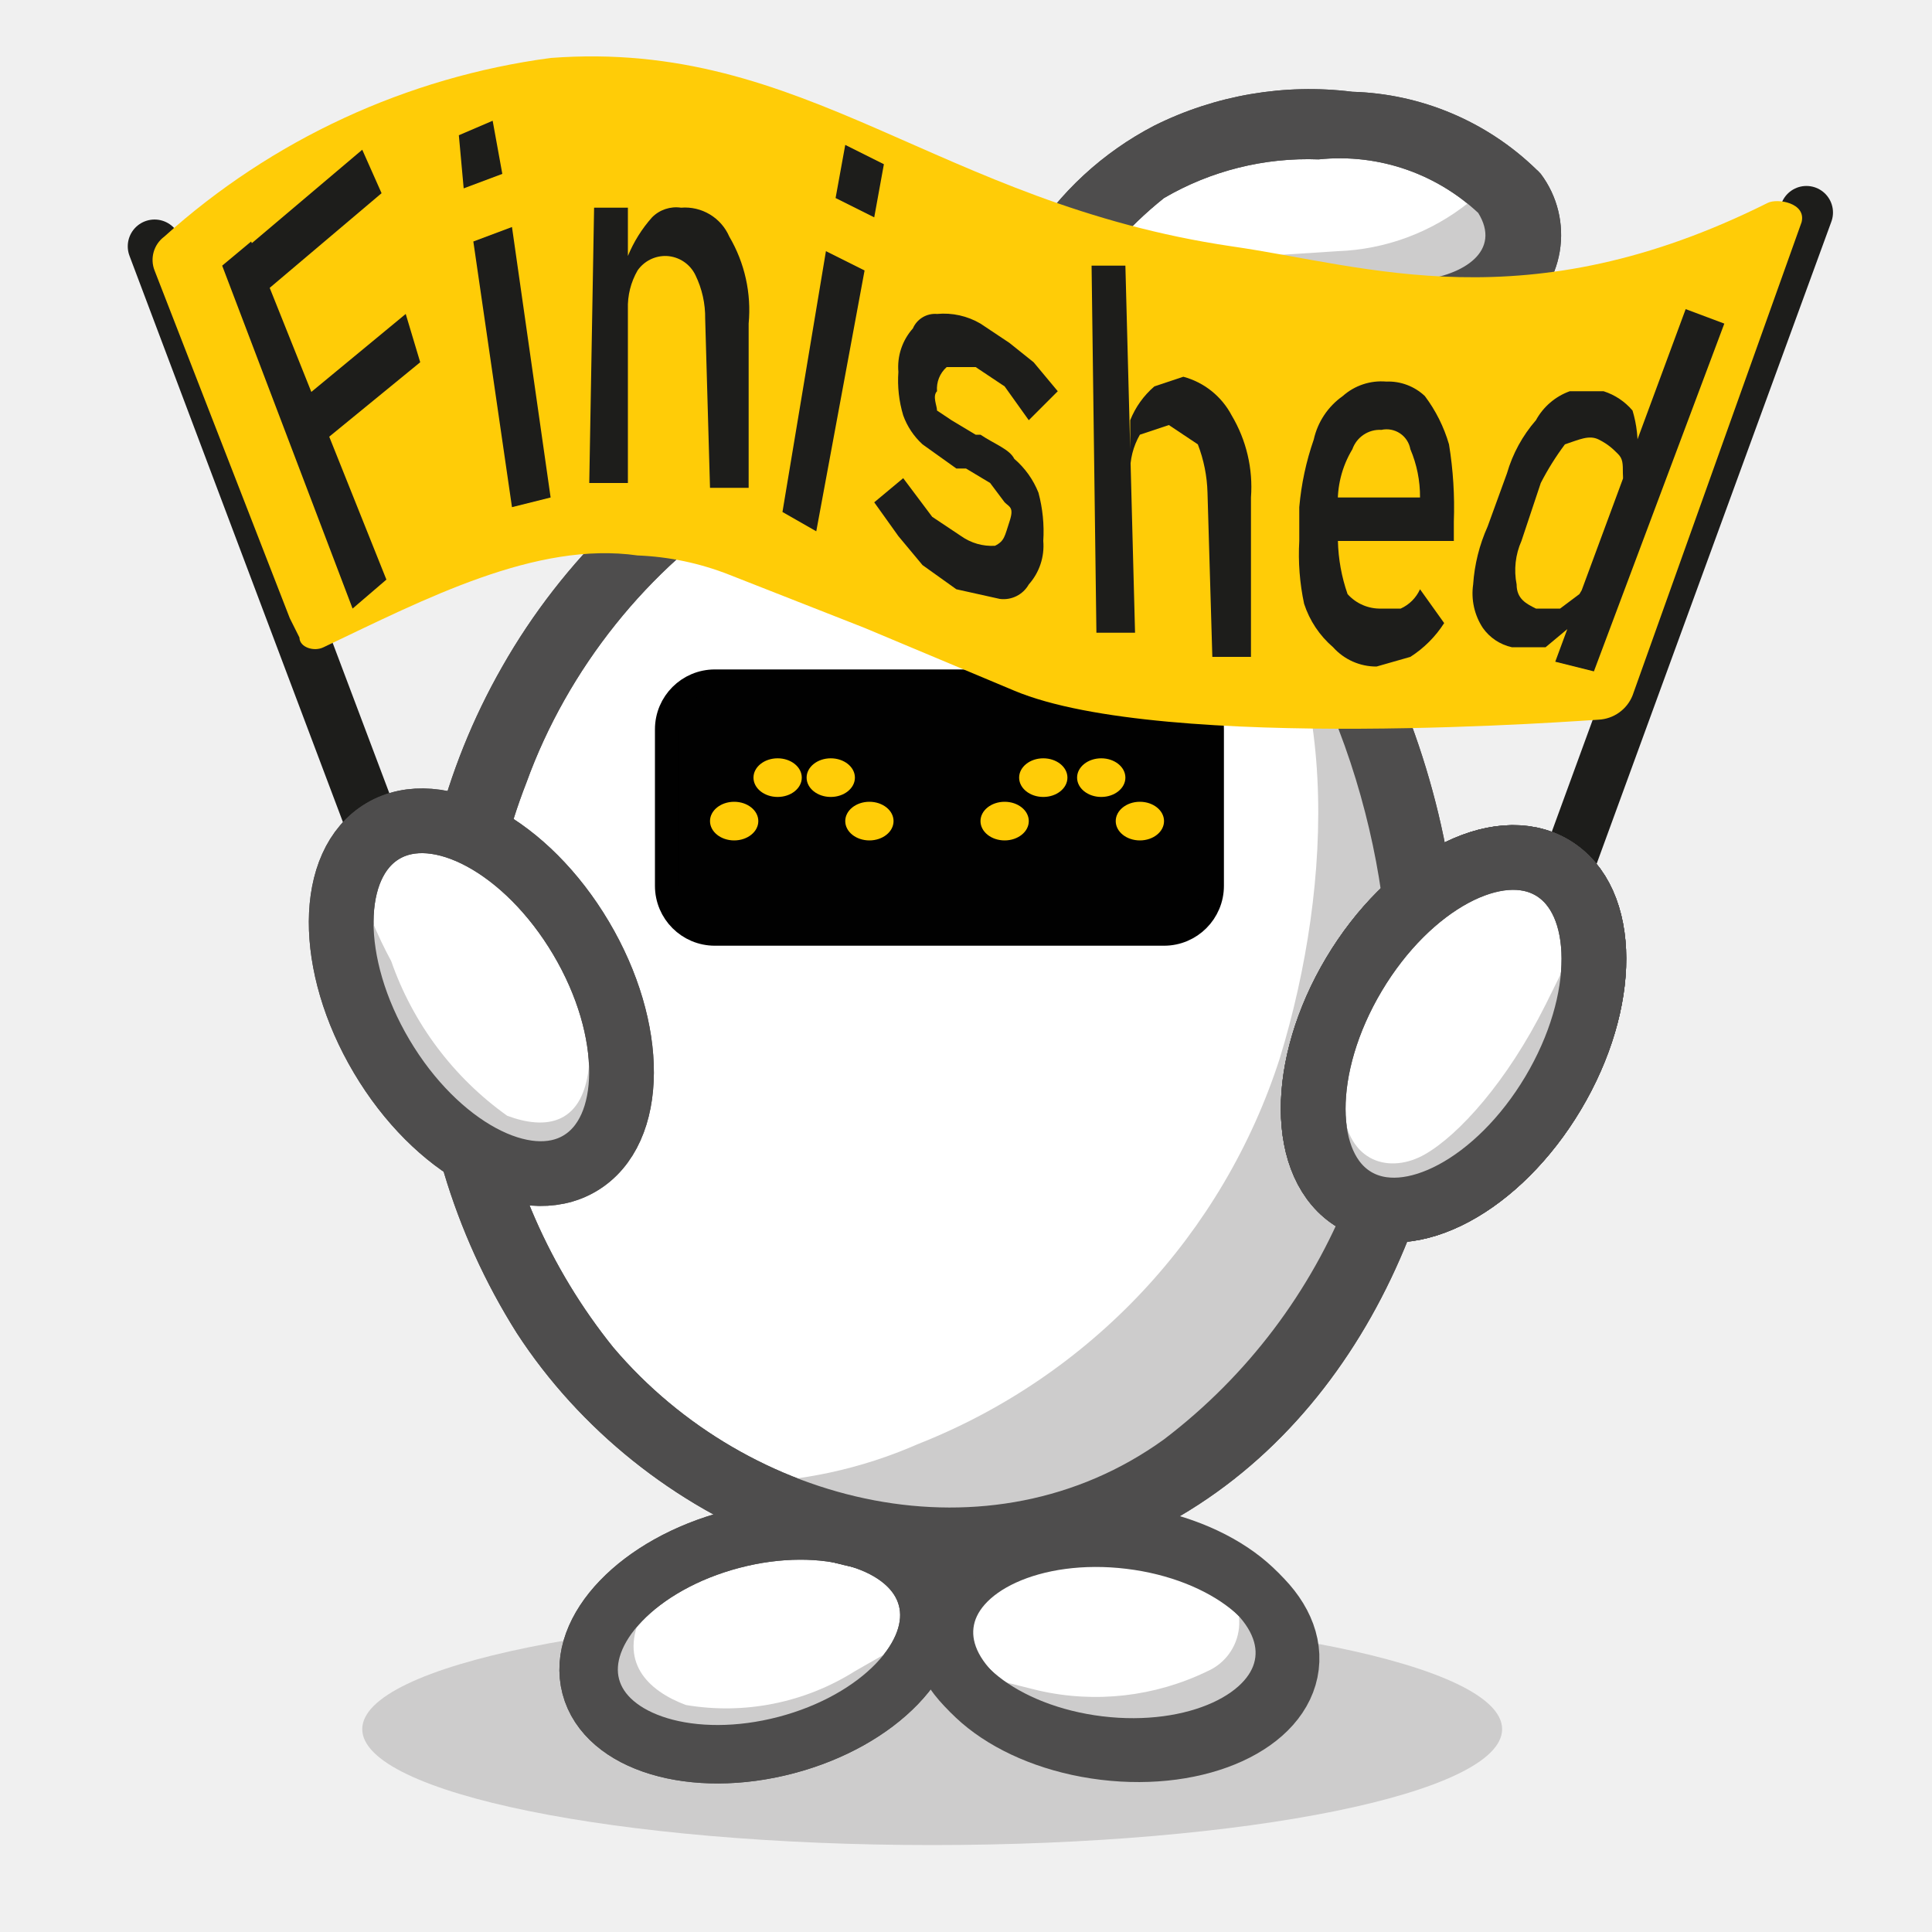
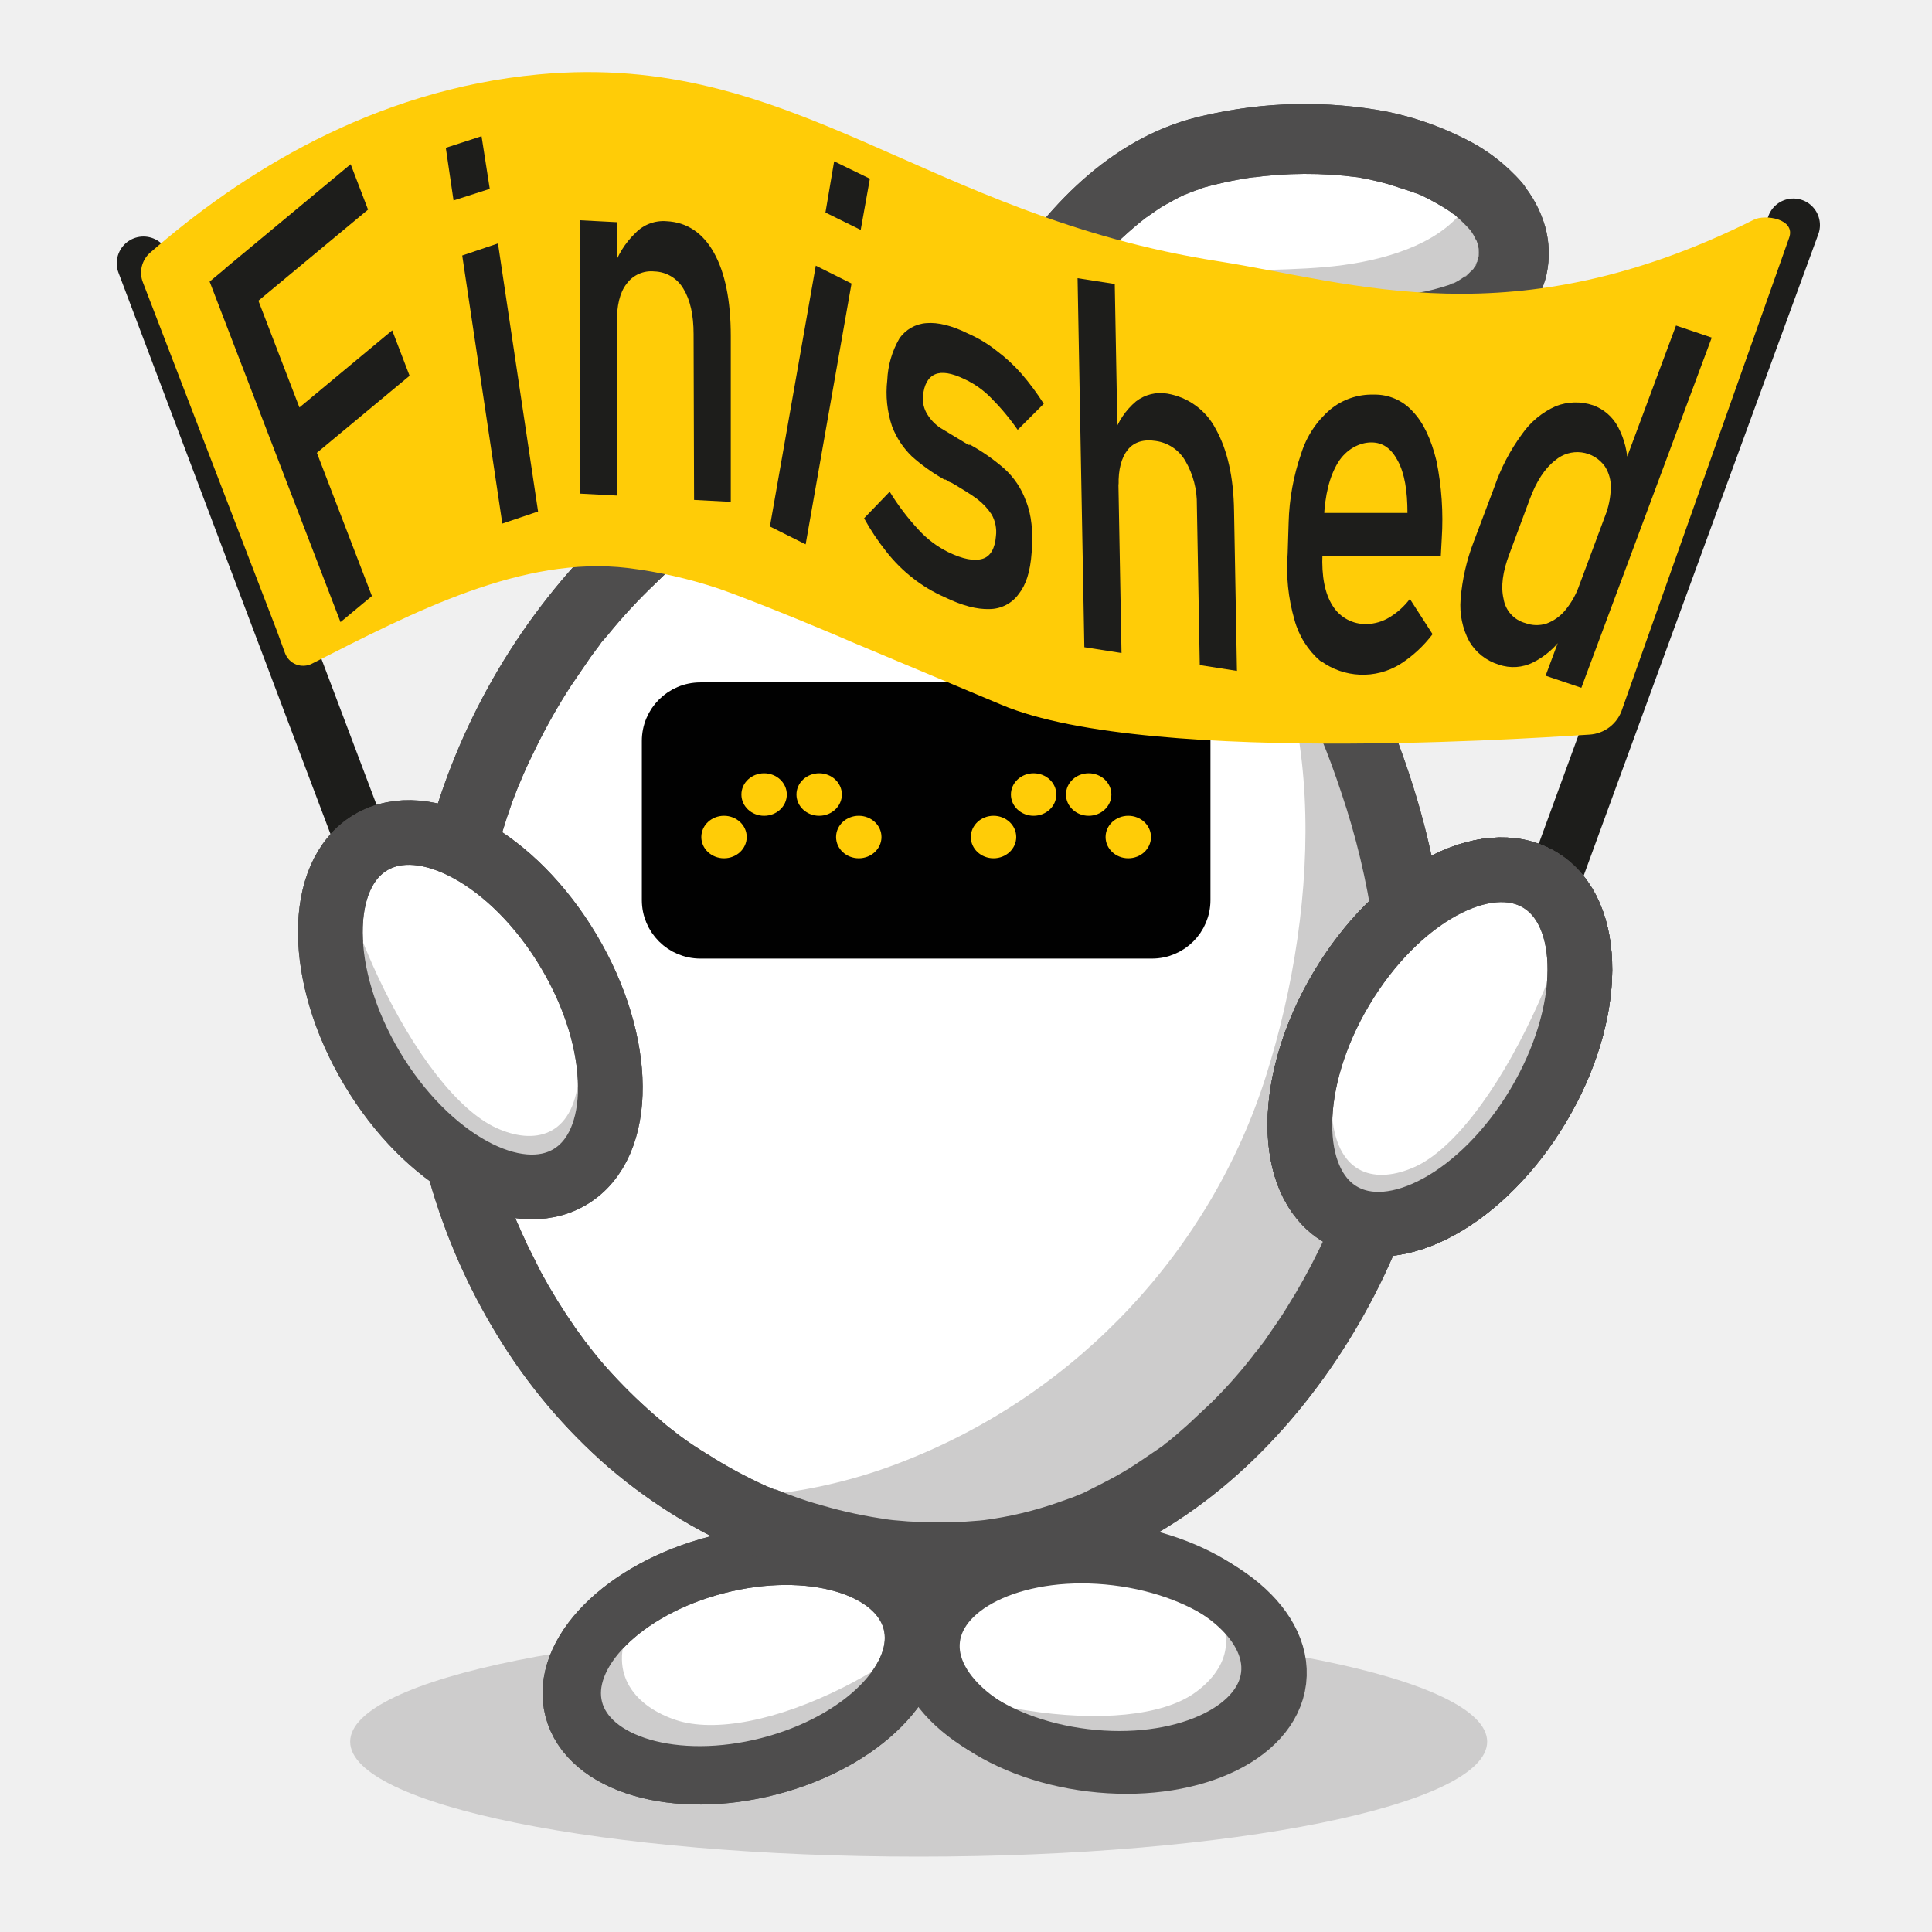
- <svg xmlns="http://www.w3.org/2000/svg" viewBox="0 0 40 40">
+ <svg xmlns="http://www.w3.org/2000/svg" viewBox="0 0 400 400">
  <defs>
-     <style>.a,.c,.e,.f,.l{fill:none;}.a,.c{stroke:#1d1d1b;stroke-linecap:round;}.a,.c,.d,.e,.f,.i,.k,.l{stroke-miterlimit:10;}.a{stroke-width:1.1px;}.b{fill:#cdcccc;}.c{stroke-width:1.11px;}.d,.g,.k{fill:#fff;}.d,.e,.f,.k,.l{stroke:#4e4d4d;}.d,.f{stroke-width:1.21px;}.e{stroke-width:1.21px;}.h{fill:#4e4d4d;}.i{fill:#010101;stroke:#010101;stroke-width:0.48px;}.j{fill:#ffcc07;}.k,.l{stroke-width:1.34px;}.m{fill:#1d1d1b;}</style>
+     <style>.a,.c,.e,.f,.l{fill:none;}.a,.c{stroke:#1d1d1b;stroke-linecap:round;}.a,.c,.d,.e,.f,.i,.k,.l{stroke-miterlimit:10;}.a{stroke-width:11px;}.b{fill:#cdcccc;}.c{stroke-width:11.06px;}.d,.g,.k{fill:#fff;}.d,.e,.f,.k,.l{stroke:#4e4d4d;}.d,.f{stroke-width:12.07px;}.e{stroke-width:12.07px;}.h{fill:#4e4d4d;}.i{fill:#010101;stroke:#010101;stroke-width:4.83px;}.j{fill:#ffcc07;}.k,.l{stroke-width:13.39px;}.m{fill:#1d1d1b;}</style>
  </defs>
-   <line class="a" x1="32.1" y1="18.9" x2="37.4" y2="4.4" />
-   <ellipse class="b" cx="19.3" cy="35.8" rx="11.8" ry="2.4" />
-   <line class="c" x1="8.1" y1="18.1" x2="3.2" y2="5.1" />
-   <ellipse class="d" cx="15.7" cy="34" rx="3.6" ry="2.2" transform="translate(-8.1 5.1) rotate(-14.7)" />
-   <path class="b" d="M12.7,35.4a3.4,3.4,0,0,1,1.1-3h0l1-.9-.2.2a4.1,4.1,0,0,0-1.3,1.7h0c-.5,1,.1,1.6.9,1.9a5,5,0,0,0,3.5-.7l1.4-.8a8.7,8.7,0,0,1-2.3,1.9,4.4,4.4,0,0,1-2,.7C13.6,36.6,12.8,36.2,12.7,35.4Z" />
-   <ellipse class="e" cx="15.7" cy="34" rx="3.6" ry="2.2" transform="translate(-8.1 5.1) rotate(-14.7)" />
-   <ellipse class="d" cx="23.1" cy="34.1" rx="2.2" ry="3.6" transform="translate(-13.5 52.9) rotate(-83.1)" />
-   <path class="b" d="M26.4,34.4a3.9,3.9,0,0,0-2-2.4h-.1l-1.2-.4h.3a6.1,6.1,0,0,1,1.8,1.1h0a1.1,1.1,0,0,1-.2,1.9,5.3,5.3,0,0,1-3.5.4l-1.6-.4a8.6,8.6,0,0,0,2.8,1.1,5.2,5.2,0,0,0,2.1.1C26,35.7,26.6,35.1,26.4,34.4Z" />
-   <ellipse class="f" cx="23" cy="34" rx="2.2" ry="3.6" transform="translate(-13.5 52.7) rotate(-83.1)" />
-   <path class="g" d="M22.8,8.7a8,8,0,0,0-5.5,0,11.5,11.5,0,0,0-4.5,3,13.1,13.1,0,0,0-3,12,10.9,10.9,0,0,0,4.3,6.4A9.3,9.3,0,0,0,22,31.6a9.5,9.5,0,0,0,4.8-3.4,13,13,0,0,0,2.4-10.6c-.8-3.7-3-7.8-6.3-8.9" />
-   <path class="h" d="M23,8c-5-1.6-10.1,1.4-12.6,5.8a13.4,13.4,0,0,0,.3,13.8c2.6,4,7.9,6.3,12.5,4.4s6.9-6.9,7-11.5S27.7,9.7,23.1,8c-.9-.3-1.3,1.1-.4,1.4,3.5,1.3,5.4,5.6,5.9,9.1a11.8,11.8,0,0,1-4.5,11.3c-3.6,2.6-8.6,1.4-11.4-1.9a11.8,11.8,0,0,1-1.8-11.7c1.7-4.7,6.7-8.4,11.7-6.8.9.2,1.3-1.2.4-1.4Z" />
-   <path class="g" d="M31.2,4a4,4,0,0,0-2.6-1.3,9.1,9.1,0,0,0-3.3.1c-2.5.6-4,3.4-4.7,5.1h-.1c1.1-.8,2.8-1.9,4.2-1.8l3.3.3A4.8,4.8,0,0,0,31,6,1.3,1.3,0,0,0,31.2,4Z" />
-   <path class="h" d="M31.8,3.5A5.7,5.7,0,0,0,28,1.9a7.2,7.2,0,0,0-4.1.7A6.7,6.7,0,0,0,21.3,5a5.7,5.7,0,0,0-.8,1.3A9.7,9.7,0,0,0,20,7.4a.8.8,0,0,0,0,1.1h0a.7.7,0,0,0,.9.1A7.1,7.1,0,0,1,24,7c1.2-.3,2.7.1,4,.2a5,5,0,0,0,3.4-.6,2.1,2.1,0,0,0,.5-3c-.6-.7-1.8,0-1.3.8s-.3,1.3-1.2,1.4a14.2,14.2,0,0,1-3.5-.3,6.7,6.7,0,0,0-3.1.3,12.8,12.8,0,0,0-2.7,1.6H21V8.5l.5-1a7.5,7.5,0,0,1,.7-1.2,7.9,7.9,0,0,1,1.9-2.2,5.9,5.9,0,0,1,3.2-.8,4.2,4.2,0,0,1,3.4,1.2C31.3,5.2,32.4,4.2,31.8,3.5Z" />
-   <path class="b" d="M30.8,3.3a1.2,1.2,0,0,1-.4.9,4.6,4.6,0,0,1-2.7,1l-3.1.2a3.5,3.5,0,0,0-1.4.6l.3.5a3.3,3.3,0,0,1,1.3-.4l3.1.2a4.4,4.4,0,0,0,2.8-.8A1.5,1.5,0,0,0,30.8,3.3Z" />
-   <path class="b" d="M29.5,17.6c-.9-3.7-3-7.8-6.4-8.9h0A6.5,6.5,0,0,0,20,8.3h.7a8.3,8.3,0,0,1,4.8,2.7h0c2.3,2.7,2.1,7.3,1,10.9A12.8,12.8,0,0,1,19,29.9a9.5,9.5,0,0,1-3.7.8,8.9,8.9,0,0,0,6.9.9A8.7,8.7,0,0,0,27,28.2,12.7,12.7,0,0,0,29.5,17.6Z" />
-   <path class="h" d="M23,8c-5-1.6-10.1,1.4-12.6,5.8a13.4,13.4,0,0,0,.3,13.8c2.6,4,7.9,6.3,12.5,4.4s6.9-6.9,7-11.5S27.7,9.7,23.1,8c-.9-.3-1.3,1.1-.4,1.4,3.5,1.3,5.4,5.6,5.9,9.1a11.8,11.8,0,0,1-4.5,11.3c-3.6,2.6-8.6,1.4-11.4-1.9a11.8,11.8,0,0,1-1.8-11.7c1.7-4.7,6.7-8.4,11.7-6.8.9.2,1.3-1.2.4-1.4Z" />
-   <rect class="i" x="13.8" y="14.1" width="11.3" height="5.24" rx="1" />
-   <path class="h" d="M31.8,3.5A5.7,5.7,0,0,0,28,1.9a7.2,7.2,0,0,0-4.1.7A6.7,6.7,0,0,0,21.3,5a5.7,5.7,0,0,0-.8,1.3A9.7,9.7,0,0,0,20,7.4a.8.8,0,0,0,0,1.1h0a.7.7,0,0,0,.9.1A7.1,7.1,0,0,1,24,7c1.2-.3,2.7.1,4,.2a5,5,0,0,0,3.4-.6,2.1,2.1,0,0,0,.5-3c-.6-.7-1.8,0-1.3.8s-.3,1.3-1.2,1.4a14.2,14.2,0,0,1-3.5-.3,6.7,6.7,0,0,0-3.1.3,12.8,12.8,0,0,0-2.7,1.6H21V8.5l.5-1a7.5,7.5,0,0,1,.7-1.2,7.9,7.9,0,0,1,1.9-2.2,5.9,5.9,0,0,1,3.2-.8,4.2,4.2,0,0,1,3.4,1.2C31.3,5.2,32.4,4.2,31.8,3.5Z" />
-   <ellipse class="j" cx="18" cy="17" rx="0.5" ry="0.4" />
-   <ellipse class="j" cx="15.2" cy="17" rx="0.5" ry="0.4" />
-   <ellipse class="j" cx="16.1" cy="16.1" rx="0.5" ry="0.4" />
-   <ellipse class="j" cx="17.2" cy="16.1" rx="0.5" ry="0.4" />
-   <ellipse class="j" cx="23.6" cy="17" rx="0.5" ry="0.4" />
-   <ellipse class="j" cx="20.8" cy="17" rx="0.5" ry="0.4" />
-   <ellipse class="j" cx="21.6" cy="16.1" rx="0.5" ry="0.4" />
-   <ellipse class="j" cx="22.8" cy="16.1" rx="0.5" ry="0.4" />
-   <ellipse class="k" cx="30.1" cy="21.4" rx="4" ry="2.4" transform="translate(-3.7 36.3) rotate(-59.2)" />
-   <path class="b" d="M28.4,25c-.6-.5-.9-1.8-.6-3.4h0a7,7,0,0,1,.3-1.4v.3a11.2,11.2,0,0,0-.3,2.4h0c.1,1.2,1,1.4,1.7,1s1.7-1.5,2.5-3.1.5-1.1.7-1.7a10.2,10.2,0,0,1-.9,3.3,6.9,6.9,0,0,1-1.3,2.1C29.7,25.4,28.9,25.6,28.4,25Z" />
-   <ellipse class="l" cx="30.1" cy="21.4" rx="4" ry="2.4" transform="translate(-3.7 36.3) rotate(-59.2)" />
-   <ellipse class="k" cx="10" cy="20.6" rx="2.4" ry="4" transform="matrix(0.86, -0.51, 0.51, 0.86, -9.14, 8.03)" />
-   <path class="b" d="M11.7,24.3a4.4,4.4,0,0,0,.6-3.5h0a8.3,8.3,0,0,0-.4-1.5c0,.1.1.2.1.3a7,7,0,0,1,.2,2.4h0c-.1,1.3-.9,1.4-1.7,1.1a6.6,6.6,0,0,1-2.4-3.2,8.7,8.7,0,0,1-.7-1.7,10.2,10.2,0,0,0,.9,3.3,6.4,6.4,0,0,0,1.2,2.2C10.4,24.6,11.2,24.9,11.7,24.3Z" />
-   <ellipse class="l" cx="10" cy="20.6" rx="2.4" ry="4" transform="matrix(0.86, -0.51, 0.51, 0.86, -9.14, 8.03)" />
-   <path class="j" d="M36.6,4.2c-5,2.5-8.3,1.3-11.1.9C19.4,4.2,16.7.8,11.4,1.2a14.9,14.9,0,0,0-8,3.7.6.6,0,0,0-.2.7L6,12.8l.2.4c0,.2.3.3.5.2,2.1-1,4.4-2.2,6.5-1.9a5.8,5.8,0,0,1,1.9.4L17.9,13,21,14.3c3.1,1.3,12,.6,12.1.6a.8.8,0,0,0,.7-.5l3.5-9.8C37.4,4.2,36.8,4.1,36.6,4.2Z" />
-   <ellipse class="k" cx="30.1" cy="21.4" rx="4" ry="2.4" transform="translate(-3.7 36.3) rotate(-59.2)" />
-   <path class="b" d="M28.4,25c-.6-.5-.9-1.8-.6-3.4h0a7,7,0,0,1,.3-1.4v.3a11.2,11.2,0,0,0-.3,2.4h0c.1,1.2,1,1.4,1.7,1s1.7-1.5,2.5-3.1.5-1.1.7-1.7a10.2,10.2,0,0,1-.9,3.3,6.9,6.9,0,0,1-1.3,2.1C29.7,25.4,28.9,25.6,28.4,25Z" />
-   <ellipse class="l" cx="30.1" cy="21.4" rx="4" ry="2.4" transform="translate(-3.7 36.3) rotate(-59.2)" />
-   <path class="m" d="M4.6,5.5,5.2,5,8,12l-.7.6Zm.3-.2L7.5,3.1l.4.9L5.3,6.2ZM6.1,8.4,8.4,6.5l.3,1L6.5,9.3Z" />
-   <path class="m" d="M9.5,2.8l.7-.3.2,1.1-.8.3ZM9.8,5l.8-.3.8,5.6-.8.2Z" />
-   <path class="m" d="M12.3,4.3H13V10h-.8Zm2.3,2.3a2,2,0,0,0-.2-.9.7.7,0,0,0-.6-.4.7.7,0,0,0-.6.3,1.5,1.5,0,0,0-.2.8V5.3a2.8,2.8,0,0,1,.5-.8.7.7,0,0,1,.6-.2,1,1,0,0,1,1,.6,3,3,0,0,1,.4,1.8v3.4h-.8Z" />
-   <path class="m" d="M17.1,5.2l.8.4-1,5.4-.7-.4ZM17.5,3l.8.4-.2,1.1-.8-.4Z" />
-   <path class="m" d="M19.1,11.7l-.5-.6-.5-.7.6-.5.6.8.6.4a1.1,1.1,0,0,0,.7.2c.2-.1.2-.2.3-.5s0-.3-.1-.4l-.3-.4L20,9.7h-.2l-.7-.5a1.5,1.5,0,0,1-.4-.6,2.5,2.5,0,0,1-.1-.9,1.2,1.2,0,0,1,.3-.9.5.5,0,0,1,.5-.3,1.5,1.5,0,0,1,.9.2l.6.4.5.4.5.6-.6.6-.5-.7-.6-.4h-.6a.6.6,0,0,0-.2.5c-.1.1,0,.3,0,.4l.3.2.5.3h.1c.3.2.6.3.7.5a1.8,1.8,0,0,1,.5.7,3.1,3.1,0,0,1,.1,1,1.2,1.2,0,0,1-.3.9.6.6,0,0,1-.6.3l-.9-.2Z" />
-   <path class="m" d="M22.6,5.5h.7l.2,7.6h-.8ZM25,10.2a3,3,0,0,0-.2-1l-.6-.4-.6.2a1.5,1.5,0,0,0-.2.8V8.7a1.8,1.8,0,0,1,.5-.7l.6-.2a1.6,1.6,0,0,1,1,.8,2.9,2.9,0,0,1,.4,1.7v3.3h-.8Z" />
-   <path class="m" d="M27.6,13.4a2,2,0,0,1-.6-.9,4.9,4.9,0,0,1-.1-1.3v-.7a5.8,5.8,0,0,1,.3-1.4,1.5,1.5,0,0,1,.6-.9,1.2,1.2,0,0,1,.9-.3,1.1,1.1,0,0,1,.8.3,3.1,3.1,0,0,1,.5,1,8.1,8.1,0,0,1,.1,1.6v.4H27.5v-.9h1.9a2.5,2.5,0,0,0-.2-1,.5.5,0,0,0-.6-.4.6.6,0,0,0-.6.4,2.1,2.1,0,0,0-.3,1.2v.7a3.6,3.6,0,0,0,.2,1.1.9.9,0,0,0,.7.3H29a.8.8,0,0,0,.4-.4l.5.7a2.3,2.3,0,0,1-.7.7l-.7.2A1.2,1.2,0,0,1,27.6,13.4Z" />
-   <path class="m" d="M30.7,13a1.3,1.3,0,0,1-.2-.9,3.5,3.5,0,0,1,.3-1.2l.4-1.1a2.9,2.9,0,0,1,.6-1.1,1.3,1.3,0,0,1,.7-.6h.7a1.3,1.3,0,0,1,.6.4,2.5,2.5,0,0,1,.1.9l-.4,1a1.3,1.3,0,0,0,.1-.6c0-.2,0-.3-.1-.4s-.2-.2-.4-.3-.4,0-.7.1a5.6,5.6,0,0,0-.5.8l-.4,1.2a1.5,1.5,0,0,0-.1.9c0,.3.2.4.4.5h.5l.4-.3.3-.5-.4,1.1-.6.5h-.7A1,1,0,0,1,30.7,13Zm4.2-6.6.8.3L33,13.9l-.8-.2Z" />
+   <line class="a" x1="318" y1="192.3" x2="371.3" y2="46.6" />
+   <ellipse class="b" cx="190.2" cy="360.6" rx="117.7" ry="23.8" />
+   <line class="c" x1="78.8" y1="184.5" x2="29.7" y2="54.5" />
+   <ellipse class="d" cx="154.8" cy="343.2" rx="36.1" ry="21.5" transform="matrix(0.97, -0.25, 0.25, 0.97, -82.15, 50.63)" />
+   <path class="b" d="M124.5,357c-1.5-7.9,1.1-19.8,11.1-30.2h0a76.3,76.3,0,0,1,10.1-8.6l-2.1,1.8c-5.7,5.3-10.7,11.3-13.2,16.7h0c-4.7,10.1,1.4,16.7,9.5,19.4s21.1.1,34.8-6.8a90.9,90.9,0,0,0,13.7-8.5,82.2,82.2,0,0,1-22.7,19.4,54.8,54.8,0,0,1-20.4,7.1C133.7,368.7,126,364.9,124.5,357Z" />
+   <ellipse class="e" cx="154.8" cy="343.2" rx="36.1" ry="21.5" transform="matrix(0.97, -0.25, 0.25, 0.97, -82.15, 50.63)" />
+   <ellipse class="d" cx="228.7" cy="343.9" rx="21.5" ry="36.1" transform="translate(-140.3 529.3) rotate(-83.1)" />
+   <path class="b" d="M261.8,347.1c-1.3-7.4-7.8-17.2-20.7-23.6H241a82.6,82.6,0,0,0-12.3-4.8l2.5,1c7.2,3.1,13.9,7,18.1,11.1h0c7.8,7.6,4.5,15.2-2.1,19.8s-19.6,5.9-34.8,3.5a107.5,107.5,0,0,1-15.7-3.7,89.7,89.7,0,0,0,27.9,10.9,58.1,58.1,0,0,0,21.4.6C257.2,359.9,263.1,354.4,261.8,347.1Z" />
+   <ellipse class="f" cx="227.2" cy="342.9" rx="21.5" ry="36.1" transform="translate(-140.6 527) rotate(-83.1)" />
+   <path class="g" d="M225.9,89.6c-17.8-6.1-37.8-5.2-55.3.8s-32.7,17-44.8,30c-29.7,32-41.5,77.6-30.7,119.3,6.5,25.1,21.1,49,43.4,64.7s52.4,22.5,78.6,14.9c19.7-5.7,35.9-18.8,48-34.1,23.5-29.9,32.6-69.4,24.2-106.3s-29.9-77.5-63.2-89.1" />
+   <path class="h" d="M227.8,82.7c-25.4-8.8-54.1-4.2-77.2,8.8-20.9,11.7-38.2,30.1-49.7,51.1A137.4,137.4,0,0,0,84,209.8a129.2,129.2,0,0,0,19.1,66.9,115.6,115.6,0,0,0,22.8,27,110,110,0,0,0,31.9,19.1,103.3,103.3,0,0,0,35.6,6.9,89.6,89.6,0,0,0,36.5-7.4c21.9-9.4,39.6-27.8,51.4-48.2a135.2,135.2,0,0,0,18.3-69.4c-.3-23-6.9-45.9-16.8-66.6-9.1-19.1-22.4-37.4-40.7-48.6A72.5,72.5,0,0,0,228,82.9c-3.5-1.3-8,1.4-8.9,5a7.4,7.4,0,0,0,5.1,8.9l2.5,1,.6.2-.8-.3,1.5.6,4.8,2.5a49.4,49.4,0,0,1,4.9,3l2,1.5,1.1.8-.6-.5.7.5a88.2,88.2,0,0,1,8.4,7.8,58.2,58.2,0,0,1,4,4.5,20,20,0,0,1,1.9,2.2l.9,1.1c.2.4.7,1.1-.5-.6l.4.6a132,132,0,0,1,12.9,20.9l2.7,5.6,1.2,2.7c.2.6.9,2.2,0,0l.6,1.6c1.6,3.8,3,7.7,4.3,11.6a154,154,0,0,1,6.6,27.6l-.3-1.9a125.3,125.3,0,0,1,0,33.5l.2-1.9a124.7,124.7,0,0,1-6.4,26.3l-1.2,3a6.4,6.4,0,0,1-.6,1.6l-.3.7c-.1.3-.6,1.4-.1.3s-.2.5-.3.8l-.7,1.5-1.5,3.1a124.7,124.7,0,0,1-6.6,11.9c-1.2,2-2.5,3.8-3.8,5.7a24.8,24.8,0,0,1-1.9,2.6,14.7,14.7,0,0,1-1,1.3c1.3-1.8,0,0-.4.5a97.8,97.8,0,0,1-8.6,9.7l-4.9,4.6-2.4,2.1-1.2,1-.6.5c-.3.1-1.2.9-.2.1l-.7.6-1.3.9-2.8,1.9c-1.9,1.3-3.8,2.5-5.8,3.6s-4.4,2.3-6.6,3.4l-1.7.7c2.2-1,.1,0-.5.2l-3.4,1.2a75.8,75.8,0,0,1-14.8,3.5l1.9-.2a94,94,0,0,1-23.7-.1l1.9.2a92.8,92.8,0,0,1-13.7-2.9c-2.2-.6-4.4-1.3-6.5-2.1l-3.2-1.2h-.2l-1.7-.7a95.8,95.8,0,0,1-12.2-6.6c-2-1.2-3.8-2.4-5.7-3.8l-1.3-1,.5.4-.6-.5a31.1,31.1,0,0,1-2.8-2.3,108.8,108.8,0,0,1-9.8-9.4c-1.6-1.7-3.1-3.5-4.5-5.3-.2-.2-1.4-1.7-.5-.7s-.4-.5-.6-.7l-2.1-2.9a122.4,122.4,0,0,1-7.1-11.5l-3-6c-.4-1-.9-1.9-1.3-2.9l-.3-.7c-.5-1.1.2.6.3.7l-.8-1.8a127.3,127.3,0,0,1-7.6-29.1l.3,1.9a128.3,128.3,0,0,1,0-33.9l-.3,2a138.4,138.4,0,0,1,6.8-27.7l1.2-3.1.7-1.6.3-.7c-.9,2.1-.3.7-.1.2.9-2.1,1.9-4.2,3-6.4a125.2,125.2,0,0,1,7-12.3l4.1-6,2-2.7c-1.4,1.9-.1.2.2-.3l1.3-1.5a113.2,113.2,0,0,1,10-10.8c1.7-1.7,3.5-3.4,5.4-5l2.7-2.2,1.4-1.1c.9-.8-.4.3-.5.3l1-.7a102.7,102.7,0,0,1,12.5-8.1,76.9,76.9,0,0,1,7.6-3.8c.5-.2,3-1.2.7-.4l2-.8,3.9-1.4a91.1,91.1,0,0,1,17.7-4.2l-1.9.3a87,87,0,0,1,22.8-.1l-1.9-.3A83.8,83.8,0,0,1,224,96.6c3.6,1.3,8.1-1.4,8.9-5a7.4,7.4,0,0,0-5.1-8.9Z" />
+   <path class="g" d="M310,43c-5.4-6.7-15.9-11.5-26.9-13.3a87.3,87.3,0,0,0-32.7,1.4C225.2,36.7,210,65,203.1,81.7l-.9.9.2.2c11-8.1,27.9-18.6,42.3-18.2,10.9.4,21.7,2.7,32.6,3.6s22.8,0,30-4.9S315.4,49.7,310,43Z" />
+   <path class="h" d="M315.1,37.8A37.8,37.8,0,0,0,303,28.6a63.8,63.8,0,0,0-15.9-5.5,92.1,92.1,0,0,0-37.7.8c-18.2,3.9-31.9,17.8-41.6,33a137.2,137.2,0,0,0-11.7,22.9l1.8-3.2-.8.9a7.4,7.4,0,0,0-2.1,5.1,8,8,0,0,0,2.1,5.1v.2c1.9,2.2,6.4,2.9,8.8,1.1a133.9,133.9,0,0,1,17.2-10.8l4.8-2.4,1.3-.5-1,.4.7-.3,2.5-1a56.3,56.3,0,0,1,10-2.5l-1.9.3c7-.9,14.2.3,21.2,1.2l-2-.3c12,1.6,23.8,3.5,35.8,1.9,5.4-.7,10.8-2,15.5-4.9s9-7.7,10.2-13.3a20.7,20.7,0,0,0-.3-9.9,24.4,24.4,0,0,0-4.9-9.1,7.5,7.5,0,0,0-5.1-2.1,7.4,7.4,0,0,0-5.1,2.1,7.7,7.7,0,0,0-2.2,5.2,8.4,8.4,0,0,0,2.2,5.1c-1.5-1.9,0,0,.3.6l.4.8c.2.2.7,1.5.2.2s-.1-.2,0,.1l.3.9c.1.7.3,1.3.4,2l-.3-2a17.1,17.1,0,0,1,0,3.2l.3-1.9a25,25,0,0,1-.7,2.6c-.2.7-.7.9.3-.7l-.3.6-.6,1.1c-.2.3-.9,1.2-.1.1h0l-1,1c-.2.2-.4.5-.7.6s1.4-1,.6-.5l-1.3.9a13.8,13.8,0,0,1-2.7,1.4c.2-.1,1.7-.7.7-.4l-.6.3-1.6.5a39.1,39.1,0,0,1-6.8,1.4l2-.2c-9.1,1.2-18.1.2-27.1-1l1.9.3c-10.7-1.5-21.7-3.7-32.5-1.8-9.1,1.6-17.8,5.9-25.7,10.6-4,2.4-7.8,5-11.6,7.7l8.8,1.2-.2-.2V87.7a2.7,2.7,0,0,0,.7-.8,5.8,5.8,0,0,0,1.3-1.6l.7-1.7c-.5,1.4-.7,1.7-.4,1.1s.8-2,1.3-3,1.9-4.2,3-6.3a131.2,131.2,0,0,1,7.6-13.1,37.1,37.1,0,0,1,2.3-3.2,9.1,9.1,0,0,1,1.1-1.6c.4-.4,1.2-1.4-.3.4l.8-1c1.7-2.1,3.5-4.1,5.3-6a78.8,78.8,0,0,1,6.2-5.5c-2,1.6-.1.1.4-.3l1.6-1.1a23.9,23.9,0,0,1,3.4-2.1c1.3-.8,2.7-1.4,4.1-2.1-2.4,1.2.1,0,.8-.2l2.2-.8a86.7,86.7,0,0,1,11.5-2.3l-1.9.3a82.5,82.5,0,0,1,22.2-.1l-1.9-.3a61.1,61.1,0,0,1,8.5,1.8l4,1.3,2,.7-.5-.2,1,.4a51.9,51.9,0,0,1,6.5,3.7l.8.6c-1.7-1.1-1-.7-.5-.4l1.3,1.2a30.7,30.7,0,0,1,2.5,2.6,7.2,7.2,0,0,0,10.2,0,7.1,7.1,0,0,0,2.1-5.1A8.3,8.3,0,0,0,315.1,37.8Z" />
+   <path class="b" d="M305.9,36.4a15.8,15.8,0,0,1-4.2,8.6c-6.1,6.5-17.1,9.4-27.4,10.3s-20.7.3-30.9,1.9A36.1,36.1,0,0,0,229.3,63a17.2,17.2,0,0,1,3,4.7,33.9,33.9,0,0,1,13-3.6c10.3-.4,20.6,1.3,31,1.5s21.5-1.5,28.1-7.3S311.2,43.2,305.9,36.4Z" />
+   <path class="b" d="M292.2,178.9c-8.4-36.8-29.9-77.5-63.3-89.1l-.2-.2a80.5,80.5,0,0,0-30.8-4l6.4,1c18.1,3.6,35.8,12.9,48.1,27.2v.3c22.9,26.7,21.1,72.7,9.7,108.7s-39,65.5-74.4,79.5a106.5,106.5,0,0,1-37.6,7.7c21,11.7,46.9,16,69.7,9.3,19.7-5.7,35.9-18.8,48-34.1A127.8,127.8,0,0,0,292.2,178.9Z" />
+   <path class="h" d="M227.8,82.7c-25.4-8.8-54.1-4.2-77.2,8.8-20.9,11.7-38.2,30.1-49.7,51.1A137.4,137.4,0,0,0,84,209.8a129.2,129.2,0,0,0,19.1,66.9,115.6,115.6,0,0,0,22.8,27,110,110,0,0,0,31.9,19.1,103.3,103.3,0,0,0,35.6,6.9,89.6,89.6,0,0,0,36.5-7.4c21.9-9.4,39.6-27.8,51.4-48.2a135.2,135.2,0,0,0,18.3-69.4c-.3-23-6.9-45.9-16.8-66.6-9.1-19.1-22.4-37.4-40.7-48.6A72.5,72.5,0,0,0,228,82.9c-3.5-1.3-8,1.4-8.9,5a7.4,7.4,0,0,0,5.1,8.9l2.5,1,.6.2-.8-.3,1.5.6,4.8,2.5a49.4,49.4,0,0,1,4.9,3l2,1.5,1.1.8-.6-.5.7.5a88.2,88.2,0,0,1,8.4,7.8,58.2,58.2,0,0,1,4,4.5,20,20,0,0,1,1.9,2.2l.9,1.1c.2.4.7,1.1-.5-.6l.4.6a132,132,0,0,1,12.9,20.9l2.7,5.6,1.2,2.7c.2.6.9,2.2,0,0l.6,1.6c1.6,3.8,3,7.7,4.3,11.6a154,154,0,0,1,6.6,27.6l-.3-1.9a125.3,125.3,0,0,1,0,33.5l.2-1.9a124.7,124.7,0,0,1-6.4,26.3l-1.2,3a6.4,6.4,0,0,1-.6,1.6l-.3.7c-.1.3-.6,1.4-.1.3s-.2.5-.3.8l-.7,1.5-1.5,3.1a124.7,124.7,0,0,1-6.6,11.9c-1.2,2-2.5,3.8-3.8,5.7a24.8,24.8,0,0,1-1.9,2.6,14.7,14.7,0,0,1-1,1.3c1.3-1.8,0,0-.4.5a97.8,97.8,0,0,1-8.6,9.7l-4.9,4.6-2.4,2.1-1.2,1-.6.5c-.3.1-1.2.9-.2.1l-.7.6-1.3.9-2.8,1.9c-1.9,1.3-3.8,2.5-5.8,3.6s-4.4,2.3-6.6,3.4l-1.7.7c2.2-1,.1,0-.5.2l-3.4,1.2a75.8,75.8,0,0,1-14.8,3.5l1.9-.2a94,94,0,0,1-23.7-.1l1.9.2a92.8,92.8,0,0,1-13.7-2.9c-2.2-.6-4.4-1.3-6.5-2.1l-3.2-1.2h-.2l-1.7-.7a95.8,95.8,0,0,1-12.2-6.6c-2-1.2-3.8-2.4-5.7-3.8l-1.3-1,.5.4-.6-.5a31.1,31.1,0,0,1-2.8-2.3,108.8,108.8,0,0,1-9.8-9.4c-1.6-1.7-3.1-3.5-4.5-5.3-.2-.2-1.4-1.7-.5-.7s-.4-.5-.6-.7l-2.1-2.9a122.4,122.4,0,0,1-7.1-11.5l-3-6c-.4-1-.9-1.9-1.3-2.9l-.3-.7c-.5-1.1.2.6.3.7l-.8-1.8a127.3,127.3,0,0,1-7.6-29.1l.3,1.9a128.3,128.3,0,0,1,0-33.9l-.3,2a138.4,138.4,0,0,1,6.8-27.7l1.2-3.1.7-1.6.3-.7c-.9,2.1-.3.7-.1.2.9-2.1,1.9-4.2,3-6.4a125.2,125.2,0,0,1,7-12.3l4.1-6,2-2.7c-1.4,1.9-.1.2.2-.3l1.3-1.5a113.2,113.2,0,0,1,10-10.8c1.7-1.7,3.5-3.4,5.4-5l2.7-2.2,1.4-1.1c.9-.8-.4.3-.5.3l1-.7a102.7,102.7,0,0,1,12.5-8.1,76.9,76.9,0,0,1,7.6-3.8c.5-.2,3-1.2.7-.4l2-.8,3.9-1.4a91.1,91.1,0,0,1,17.7-4.2l-1.9.3a87,87,0,0,1,22.8-.1l-1.9-.3A83.8,83.8,0,0,1,224,96.6c3.6,1.3,8.1-1.4,8.9-5a7.4,7.4,0,0,0-5.1-8.9Z" />
+   <rect class="i" x="135.3" y="143.7" width="112.9" height="52.35" rx="9.7" />
+   <path class="h" d="M315.1,37.8A37.8,37.8,0,0,0,303,28.6a63.8,63.8,0,0,0-15.9-5.5,92.1,92.1,0,0,0-37.7.8c-18.2,3.9-31.9,17.8-41.6,33a137.2,137.2,0,0,0-11.7,22.9l1.8-3.2-.8.9a7.4,7.4,0,0,0-2.1,5.1,8,8,0,0,0,2.1,5.1v.2c1.9,2.2,6.4,2.9,8.8,1.1a133.9,133.9,0,0,1,17.2-10.8l4.8-2.4,1.3-.5-1,.4.7-.3,2.5-1a56.3,56.3,0,0,1,10-2.5l-1.9.3c7-.9,14.2.3,21.2,1.2l-2-.3c12,1.6,23.8,3.5,35.8,1.9,5.4-.7,10.8-2,15.5-4.9s9-7.7,10.2-13.3a20.7,20.7,0,0,0-.3-9.9,24.4,24.4,0,0,0-4.9-9.1,7.5,7.5,0,0,0-5.1-2.1,7.4,7.4,0,0,0-5.1,2.1,7.7,7.7,0,0,0-2.2,5.2,8.4,8.4,0,0,0,2.2,5.1c-1.5-1.9,0,0,.3.6l.4.8c.2.2.7,1.5.2.2s-.1-.2,0,.1l.3.9c.1.7.3,1.3.4,2l-.3-2a17.1,17.1,0,0,1,0,3.2l.3-1.9a25,25,0,0,1-.7,2.6c-.2.7-.7.9.3-.7l-.3.6-.6,1.1c-.2.3-.9,1.2-.1.1h0l-1,1c-.2.2-.4.5-.7.6s1.4-1,.6-.5l-1.3.9a13.8,13.8,0,0,1-2.7,1.4c.2-.1,1.7-.7.7-.4l-.6.3-1.6.5a39.1,39.1,0,0,1-6.8,1.4l2-.2c-9.1,1.2-18.1.2-27.1-1l1.9.3c-10.7-1.5-21.7-3.7-32.5-1.8-9.1,1.6-17.8,5.9-25.7,10.6-4,2.4-7.8,5-11.6,7.7l8.8,1.2-.2-.2V87.7a2.7,2.7,0,0,0,.7-.8,5.8,5.8,0,0,0,1.3-1.6l.7-1.7c-.5,1.4-.7,1.7-.4,1.1s.8-2,1.3-3,1.9-4.2,3-6.3a131.2,131.2,0,0,1,7.6-13.1,37.1,37.1,0,0,1,2.3-3.2,9.1,9.1,0,0,1,1.1-1.6c.4-.4,1.2-1.4-.3.4l.8-1c1.7-2.1,3.5-4.1,5.3-6a78.8,78.8,0,0,1,6.2-5.5c-2,1.6-.1.1.4-.3l1.6-1.1a23.9,23.9,0,0,1,3.4-2.1c1.3-.8,2.7-1.4,4.1-2.1-2.4,1.2.1,0,.8-.2l2.2-.8a86.7,86.7,0,0,1,11.5-2.3l-1.9.3a82.5,82.5,0,0,1,22.2-.1l-1.9-.3a61.1,61.1,0,0,1,8.5,1.8l4,1.3,2,.7-.5-.2,1,.4a51.9,51.9,0,0,1,6.5,3.7l.8.6c-1.7-1.1-1-.7-.5-.4l1.3,1.2a30.7,30.7,0,0,1,2.5,2.6,7.2,7.2,0,0,0,10.2,0,7.1,7.1,0,0,0,2.1-5.1A8.3,8.3,0,0,0,315.1,37.8Z" />
+   <ellipse class="j" cx="177.8" cy="173.3" rx="4.7" ry="4.4" />
+   <ellipse class="j" cx="149.9" cy="173.3" rx="4.7" ry="4.4" />
+   <ellipse class="j" cx="158.2" cy="164.5" rx="4.7" ry="4.4" />
+   <ellipse class="j" cx="169.6" cy="164.5" rx="4.7" ry="4.4" />
+   <ellipse class="j" cx="233.6" cy="173.3" rx="4.7" ry="4.4" />
+   <ellipse class="j" cx="205.7" cy="173.3" rx="4.7" ry="4.4" />
+   <ellipse class="j" cx="214" cy="164.5" rx="4.7" ry="4.4" />
+   <ellipse class="j" cx="225.4" cy="164.5" rx="4.7" ry="4.4" />
+   <ellipse class="k" cx="298.2" cy="216.8" rx="40.3" ry="23.7" transform="translate(-40.8 361.9) rotate(-59.2)" />
+   <path class="b" d="M281.1,253.5c-5.1-5.9-8.9-18.4-6-34.9h0a106.4,106.4,0,0,1,3.8-15l-.8,3.2c-2,8.8-3,17.8-2.4,24.4h.1c1.2,12.4,9.3,13.9,17.1,10.4s16.9-15.3,24.5-31.5a132.8,132.8,0,0,0,6.8-17.5,123.6,123.6,0,0,1-8.6,33.8,80.2,80.2,0,0,1-12.8,21.1C294.2,257.1,286.1,259.4,281.1,253.5Z" />
+   <ellipse class="l" cx="298.2" cy="216.8" rx="40.3" ry="23.7" transform="translate(-40.8 361.9) rotate(-59.2)" />
+   <ellipse class="k" cx="97.4" cy="209" rx="23.7" ry="40.3" transform="translate(-93.3 79.4) rotate(-30.8)" />
+   <path class="b" d="M114.6,245.6c5-5.9,8.8-18.3,5.9-34.8v-.2a90.5,90.5,0,0,0-3.8-14.9c.3,1,.5,2.1.8,3.1,2,8.9,3,17.8,2.4,24.4h-.1c-1.2,12.3-9.3,13.9-17.1,10.3s-16.9-15.2-24.5-31.4a144.7,144.7,0,0,1-6.8-17.5A123.6,123.6,0,0,0,80,218.5a80.9,80.9,0,0,0,12.9,21.1C101.4,249.3,109.5,251.5,114.6,245.6Z" />
+   <ellipse class="l" cx="97.4" cy="209" rx="23.7" ry="40.3" transform="translate(-93.3 79.4) rotate(-30.8)" />
+   <path class="j" d="M363.1,45.5c-49.8,24.9-82.8,13-110.8,8.6-61-9.5-87.9-43.6-140.7-38.7C77.1,18.6,49.8,36,31.1,52.3a5.5,5.5,0,0,0-1.5,6.2l27.8,72.3,1.6,4.4a4,4,0,0,0,5.6,2.2c21.2-10.8,43.6-22.4,65.4-19.8a96.5,96.5,0,0,1,18.6,4.2c8.7,3,26.9,10.7,27.7,11.1l31,13c31.1,13.2,120,6.2,121.7,6.2a7.6,7.6,0,0,0,6.9-5.4l34.5-97.4C371.9,45.3,365.4,44.3,363.1,45.5Z" />
+   <ellipse class="k" cx="298.2" cy="216.8" rx="40.3" ry="23.7" transform="translate(-40.8 361.9) rotate(-59.2)" />
+   <path class="b" d="M281.1,253.5c-5.1-5.9-8.9-18.4-6-34.9h0a106.4,106.4,0,0,1,3.8-15l-.8,3.2c-2,8.8-3,17.8-2.4,24.4h.1c1.2,12.4,9.3,13.9,17.1,10.4s16.9-15.3,24.5-31.5a132.8,132.8,0,0,0,6.8-17.5,123.6,123.6,0,0,1-8.6,33.8,80.2,80.2,0,0,1-12.8,21.1C294.2,257.1,286.1,259.4,281.1,253.5Z" />
+   <ellipse class="l" cx="298.2" cy="216.8" rx="40.3" ry="23.7" transform="translate(-40.8 361.9) rotate(-59.2)" />
+   <path class="m" d="M43.4,58.3l6.5-5.4L77,123.4l-6.5,5.4Zm3.2-2.7L72.6,34l3.6,9.4L50.2,65ZM58.7,87.1,81.2,68.4l3.6,9.4L62.3,96.5Z" />
+   <path class="m" d="M92.3,30.6l7.4-2.4,1.7,10.9-7.5,2.4Zm3.4,22.3,7.4-2.5,8.3,55.5-7.4,2.5Z" />
+   <path class="m" d="M120,45.6l7.7.4v56.6l-7.6-.4Zm23.6,23.6c0-4-.7-7.1-2.1-9.4a7.2,7.2,0,0,0-6-3.6,6.3,6.3,0,0,0-5.8,2.6c-1.4,1.8-2,4.5-2,8l-.8-11a17.7,17.7,0,0,1,4.7-7.6,8,8,0,0,1,6.4-2.4c4.2.2,7.5,2.4,9.8,6.5s3.5,9.9,3.5,17.3v34.3l-7.6-.4Z" />
+   <path class="m" d="M168.9,55l7.4,3.7-9.5,54-7.4-3.7Zm3.8-21.6,7.4,3.6-1.9,10.6L170.9,44Z" />
+   <path class="m" d="M189,119.7a31.8,31.8,0,0,1-5.5-5.5,48.7,48.7,0,0,1-4.6-6.9l5.3-5.5a49.2,49.2,0,0,0,6,7.9,20.8,20.8,0,0,0,6.1,4.6c3.1,1.5,5.4,1.9,7.1,1.4s2.6-2.2,2.8-4.7a7.3,7.3,0,0,0-.9-4.5,13,13,0,0,0-3-3.2c-1.2-.9-3-2-5.2-3.3l-.7-.3-.6-.4h-.3l-.3-.2a37.8,37.8,0,0,1-6.4-4.6,17.2,17.2,0,0,1-4.1-6.2,22,22,0,0,1-1-9.6,18.7,18.7,0,0,1,2.5-8.6,7.4,7.4,0,0,1,5.6-3.2c2.4-.2,5.3.5,8.7,2.2a26.3,26.3,0,0,1,5.8,3.5,33.7,33.7,0,0,1,5.2,4.8,52.5,52.5,0,0,1,4.6,6.2l-5.4,5.4a48,48,0,0,0-5.5-6.6,18.7,18.7,0,0,0-5.5-3.9c-2.7-1.3-4.7-1.6-6.1-1s-2.3,2.1-2.5,4.5a6,6,0,0,0,.9,3.8,9,9,0,0,0,2.7,2.8l4.8,2.9.5.3.5.3h.4a40.7,40.7,0,0,1,7,4.9,16.5,16.5,0,0,1,4.5,6.7c1.2,2.9,1.5,6.4,1.2,10.6s-1.2,6.8-2.7,8.7a7.5,7.5,0,0,1-6,3.1c-2.6.1-5.7-.7-9.4-2.5A30.7,30.7,0,0,1,189,119.7Z" />
+   <path class="m" d="M223.1,57.6l7.7,1.2,1.4,76.4-7.7-1.2Zm24.7,47a17.6,17.6,0,0,0-2.4-9.2,8.4,8.4,0,0,0-6.1-4.1c-2.5-.4-4.5.2-5.8,1.8s-2,4.1-1.9,7.4l-1-10.6a15.2,15.2,0,0,1,4.6-6.8,8.3,8.3,0,0,1,6.5-1.6,13.9,13.9,0,0,1,10,7.3c2.4,4.3,3.7,9.9,3.8,17l.6,33.1-7.7-1.2Z" />
+   <path class="m" d="M273.4,136.9a17.3,17.3,0,0,1-5.4-8.6,38.5,38.5,0,0,1-1.4-13.7l.2-6.4a47.4,47.4,0,0,1,2.6-14.3,19.6,19.6,0,0,1,6-9.1,13.5,13.5,0,0,1,9-3.1,10.5,10.5,0,0,1,8.1,3.5c2.2,2.3,3.8,5.7,4.9,10.2a61,61,0,0,1,1.1,16.1l-.2,3.7H272.1l.4-9h18.9c0-4.6-.6-8.2-2-10.8s-3.1-3.8-5.5-3.8-5.2,1.4-6.9,4.2-2.7,6.6-2.9,11.7l-.3,7.2c-.2,4.6.5,8.2,2.1,10.7a8,8,0,0,0,7.1,3.8,9.4,9.4,0,0,0,4.7-1.4,15,15,0,0,0,4.2-3.8l4.7,7.3a25.9,25.9,0,0,1-6.7,6.2,14.7,14.7,0,0,1-16.5-.7Z" />
+   <path class="m" d="M304.2,132.8a15.8,15.8,0,0,1-1.8-8.7,42.6,42.6,0,0,1,2.7-11.9l4.3-11.4a41,41,0,0,1,5.7-10.9,16.9,16.9,0,0,1,7-5.8,11.3,11.3,0,0,1,7.7-.2,9.5,9.5,0,0,1,5.2,4.5,17.1,17.1,0,0,1,2,8.2l-4.7,10.3a17.2,17.2,0,0,0,1.2-5.9,7.8,7.8,0,0,0-1.2-4.4A7,7,0,0,0,322,95.3c-2.1,1.6-3.9,4.3-5.3,8.1l-4.2,11.3q-2.1,5.5-1.2,9.3a6.2,6.2,0,0,0,4.5,5,6.7,6.7,0,0,0,4.4.1,9.2,9.2,0,0,0,3.9-2.8,16.8,16.8,0,0,0,3-5.5l-3.6,11.1a16.4,16.4,0,0,1-6,5.2,9.1,9.1,0,0,1-7.2.5A10.7,10.7,0,0,1,304.2,132.8ZM347,67.4l7.4,2.5-27,72.5-7.4-2.5Z" />
</svg>
